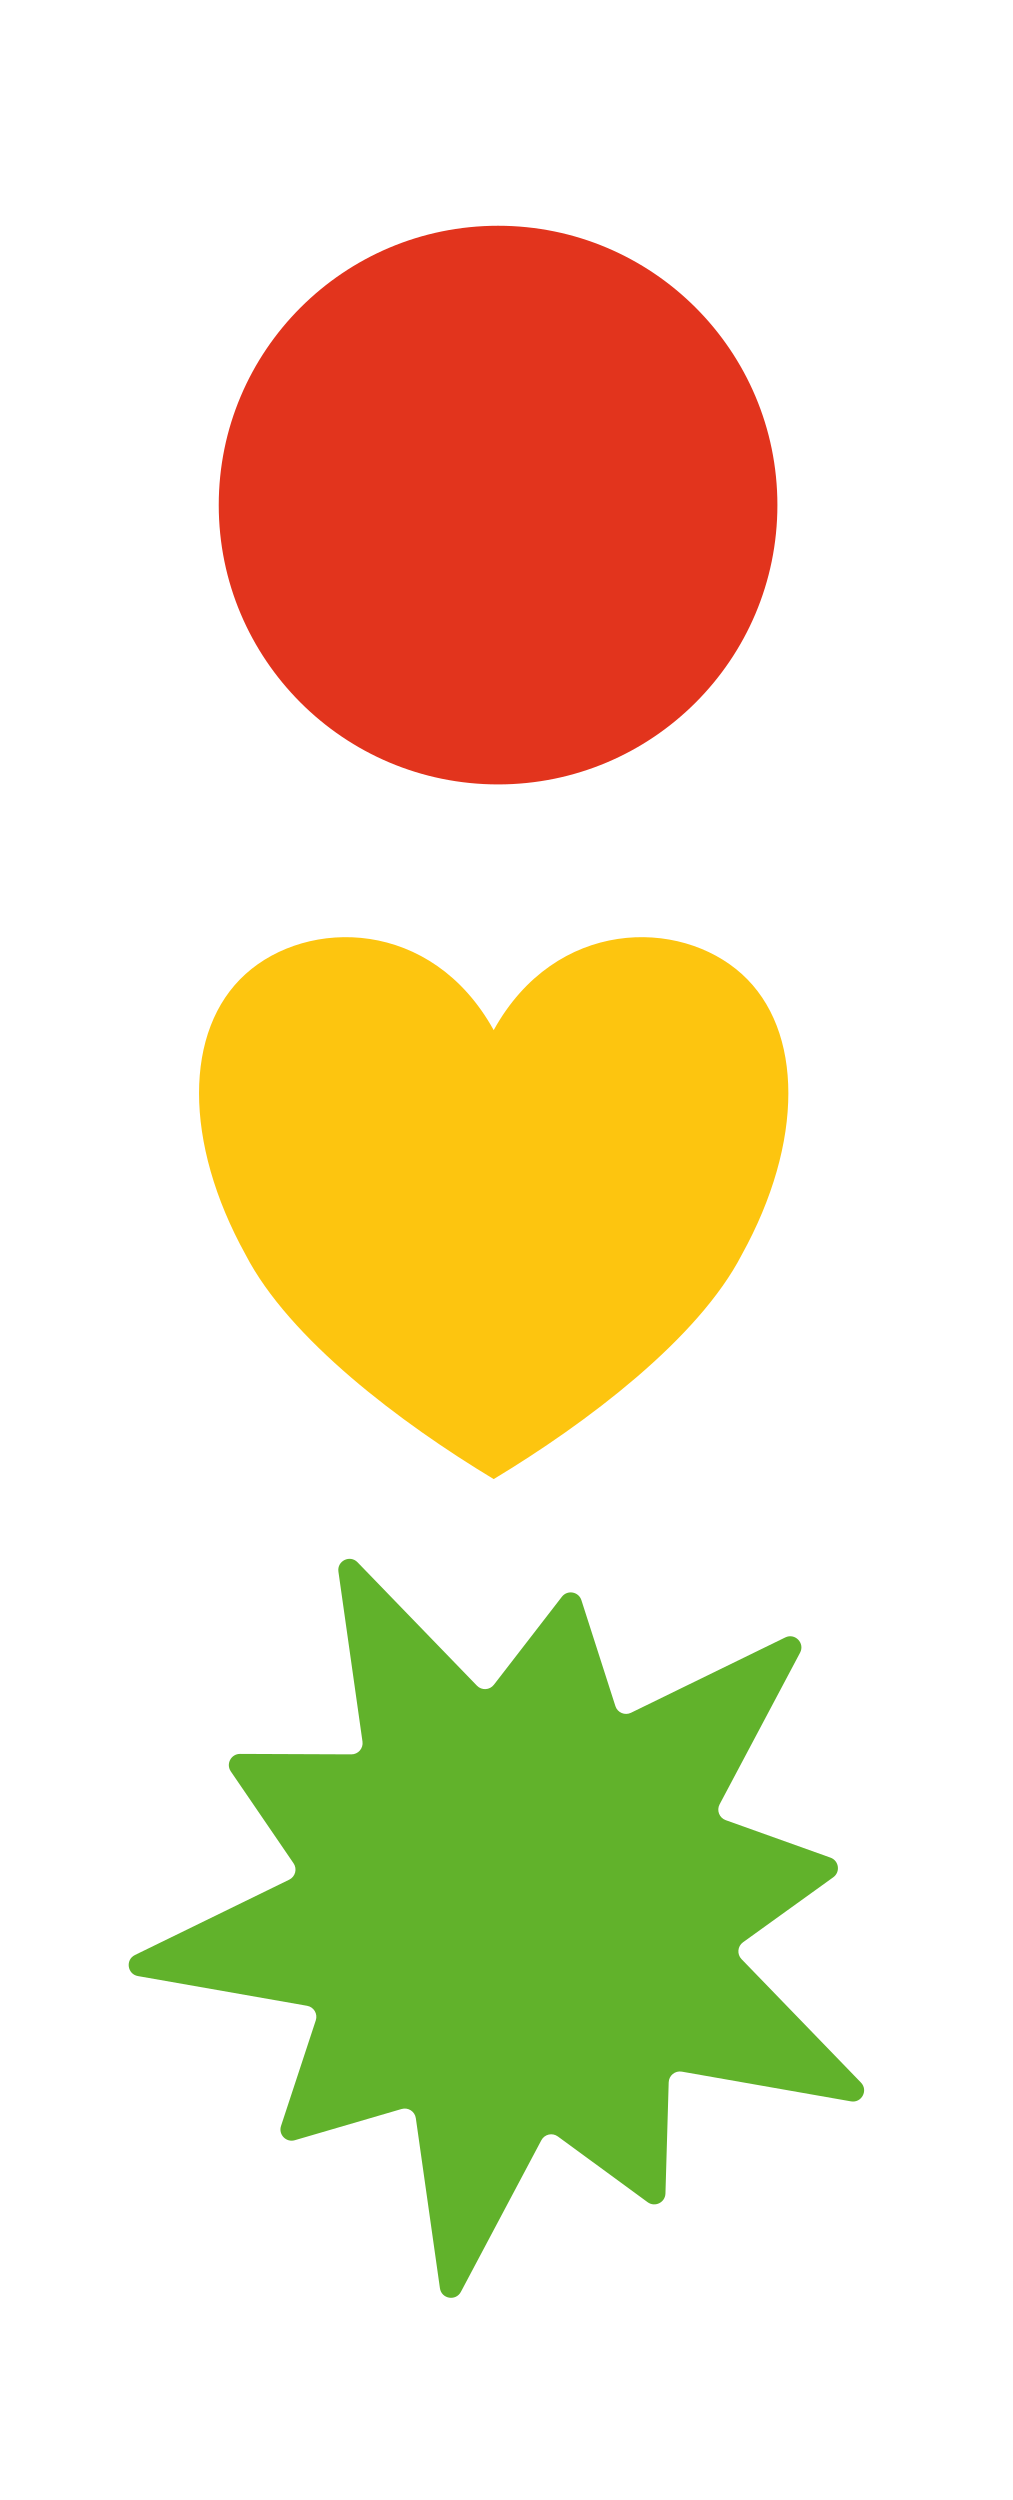
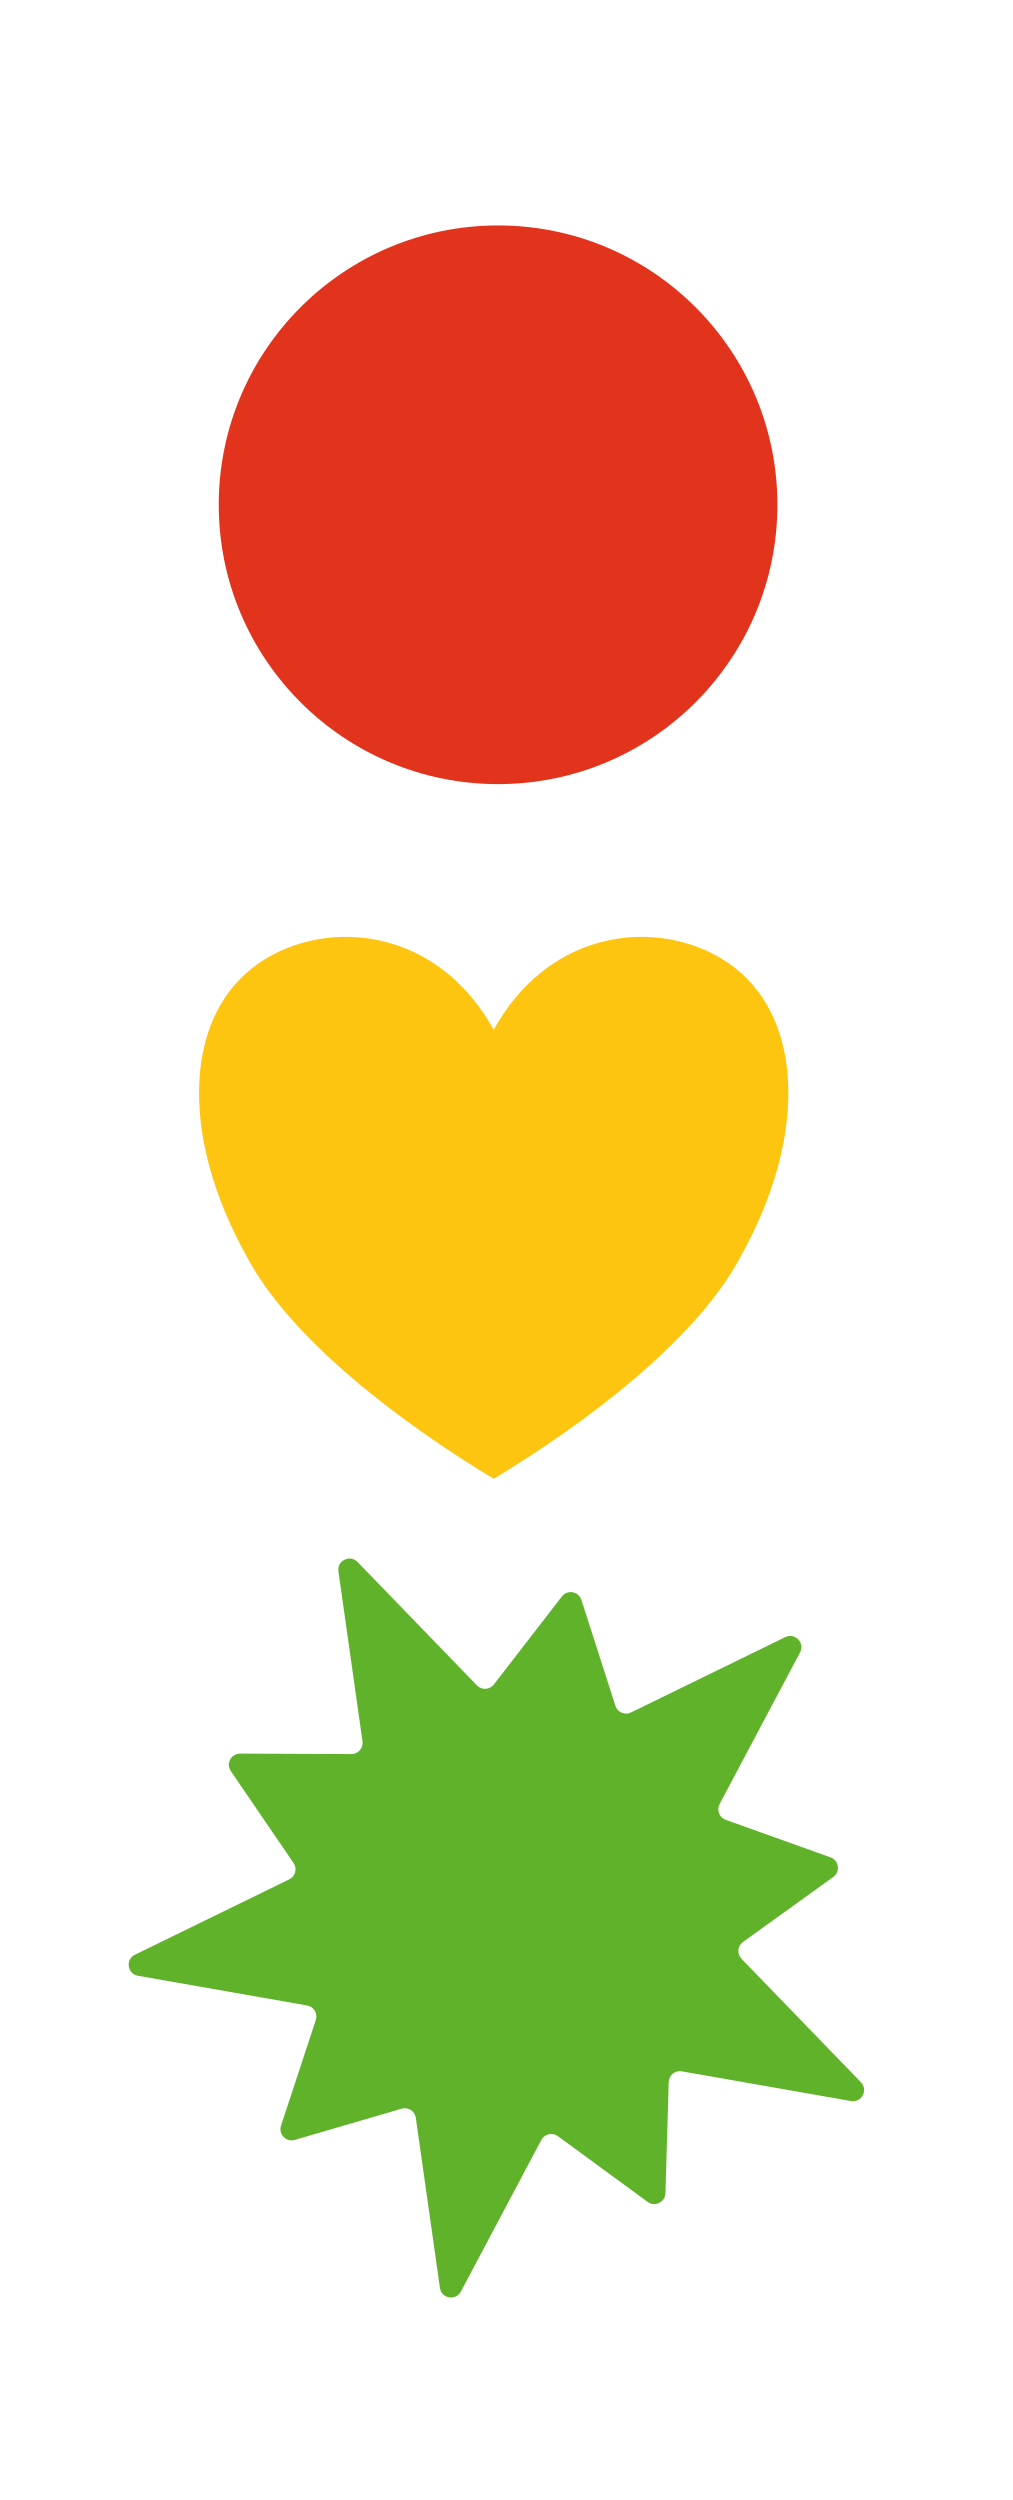
<svg xmlns="http://www.w3.org/2000/svg" width="100%" height="100%" viewBox="0 0 324 800" version="1.1" xml:space="preserve" style="fill-rule:evenodd;clip-rule:evenodd;stroke-linejoin:round;stroke-miterlimit:2;">
-   <rect id="symbole-quer" x="0.08" y="0.189" width="322.905" height="799.287" style="fill:none;" />
+   <rect id="symbole-quer" x="0.08" y="0.09" width="322.905" height="799.287" style="fill:none;" />
  <g>
-     <path d="M248.769,161.628c0,-49.367 -40.021,-89.387 -89.387,-89.387c-49.364,-0 -89.384,40.02 -89.384,89.387c-0,49.367 40.02,89.388 89.384,89.388c49.366,-0 89.387,-40.021 89.387,-89.388" style="fill:#e2341d;" />
-     <path d="M157.981,329.645c19.851,-35.916 59.553,-35.916 79.404,-17.958c19.851,17.958 19.851,53.875 -0,89.792c-13.896,26.938 -49.628,53.875 -79.404,71.833c-29.777,-17.958 -65.508,-44.895 -79.404,-71.833c-19.851,-35.917 -19.851,-71.834 -0,-89.792c19.851,-17.958 59.553,-17.958 79.404,17.958Z" style="fill:#fdc50f;" />
-     <path d="M272.31,672.437l-54.129,-9.511c-2.152,-0.377 -4.135,1.24 -4.2,3.422l-1.036,35.578c-0.084,2.881 -3.371,4.488 -5.698,2.784l-28.736,-21.043c-1.759,-1.293 -4.256,-0.718 -5.278,1.209l-25.751,48.521c-1.627,3.065 -6.222,2.256 -6.707,-1.175l-7.711,-54.405c-0.304,-2.162 -2.454,-3.548 -4.55,-2.938l-34.183,9.992c-2.764,0.81 -5.305,-1.819 -4.406,-4.559l11.129,-33.81c0.685,-2.07 -0.631,-4.27 -2.783,-4.647l-54.133,-9.51c-3.416,-0.603 -4.066,-5.225 -0.948,-6.748l49.361,-24.102c1.96,-0.959 2.619,-3.435 1.388,-5.238l-20.081,-29.406c-1.628,-2.384 0.087,-5.616 2.973,-5.603l35.605,0.149c2.183,0.01 3.869,-1.921 3.56,-4.081l-7.703,-54.393c-0.49,-3.435 3.706,-5.488 6.116,-2.996l38.223,39.504c1.517,1.567 4.072,1.425 5.407,-0.305l21.763,-28.162c1.764,-2.284 5.365,-1.654 6.245,1.094l10.884,33.909c0.664,2.075 3.022,3.077 4.984,2.122l49.372,-24.11c3.118,-1.523 6.361,1.834 4.733,4.895l-25.747,48.52c-1.025,1.932 -0.099,4.317 1.955,5.055l33.536,11.997c2.717,0.976 3.227,4.595 0.884,6.28l-28.879,20.799c-1.771,1.277 -1.997,3.829 -0.479,5.4l38.21,39.494c2.416,2.495 0.225,6.617 -3.19,6.018" style="fill:#61b22b;" />
+     <path d="M248.769,161.529c0,-49.366 -40.021,-89.387 -89.387,-89.387c-49.364,-0 -89.384,40.021 -89.384,89.387c-0,49.367 40.02,89.388 89.384,89.388c49.366,0 89.387,-40.021 89.387,-89.388" style="fill:#e2341d;" />
+     <path d="M157.981,329.547c19.851,-35.917 59.553,-35.917 79.404,-17.959c19.851,17.959 19.851,53.875 -0,89.792c-13.896,26.938 -49.628,53.875 -79.404,71.834c-29.777,-17.959 -65.508,-44.896 -79.404,-71.834c-19.851,-35.917 -19.851,-71.833 -0,-89.792c19.851,-17.958 59.553,-17.958 79.404,17.959Z" style="fill:#fdc50f;" />
+     <path d="M272.31,672.338l-54.129,-9.511c-2.152,-0.377 -4.135,1.24 -4.2,3.422l-1.036,35.579c-0.084,2.88 -3.371,4.488 -5.698,2.783l-28.736,-21.043c-1.759,-1.293 -4.256,-0.718 -5.278,1.209l-25.751,48.521c-1.627,3.065 -6.222,2.256 -6.707,-1.175l-7.711,-54.405c-0.304,-2.162 -2.454,-3.548 -4.55,-2.938l-34.183,9.992c-2.764,0.81 -5.305,-1.819 -4.406,-4.559l11.129,-33.809c0.685,-2.07 -0.631,-4.271 -2.783,-4.648l-54.133,-9.509c-3.416,-0.604 -4.066,-5.226 -0.948,-6.749l49.361,-24.102c1.96,-0.959 2.619,-3.435 1.388,-5.238l-20.081,-29.406c-1.628,-2.384 0.087,-5.615 2.973,-5.603l35.605,0.15c2.183,0.009 3.869,-1.921 3.56,-4.082l-7.703,-54.393c-0.49,-3.434 3.706,-5.488 6.116,-2.996l38.223,39.504c1.517,1.567 4.072,1.425 5.407,-0.305l21.763,-28.161c1.764,-2.285 5.365,-1.655 6.245,1.093l10.884,33.909c0.664,2.075 3.022,3.077 4.984,2.122l49.372,-24.11c3.118,-1.523 6.361,1.835 4.733,4.895l-25.747,48.52c-1.025,1.933 -0.099,4.317 1.955,5.055l33.536,11.998c2.717,0.975 3.227,4.594 0.884,6.28l-28.879,20.798c-1.771,1.277 -1.997,3.83 -0.479,5.401l38.21,39.493c2.416,2.496 0.225,6.617 -3.19,6.018" style="fill:#61b22b;" />
  </g>
</svg>
